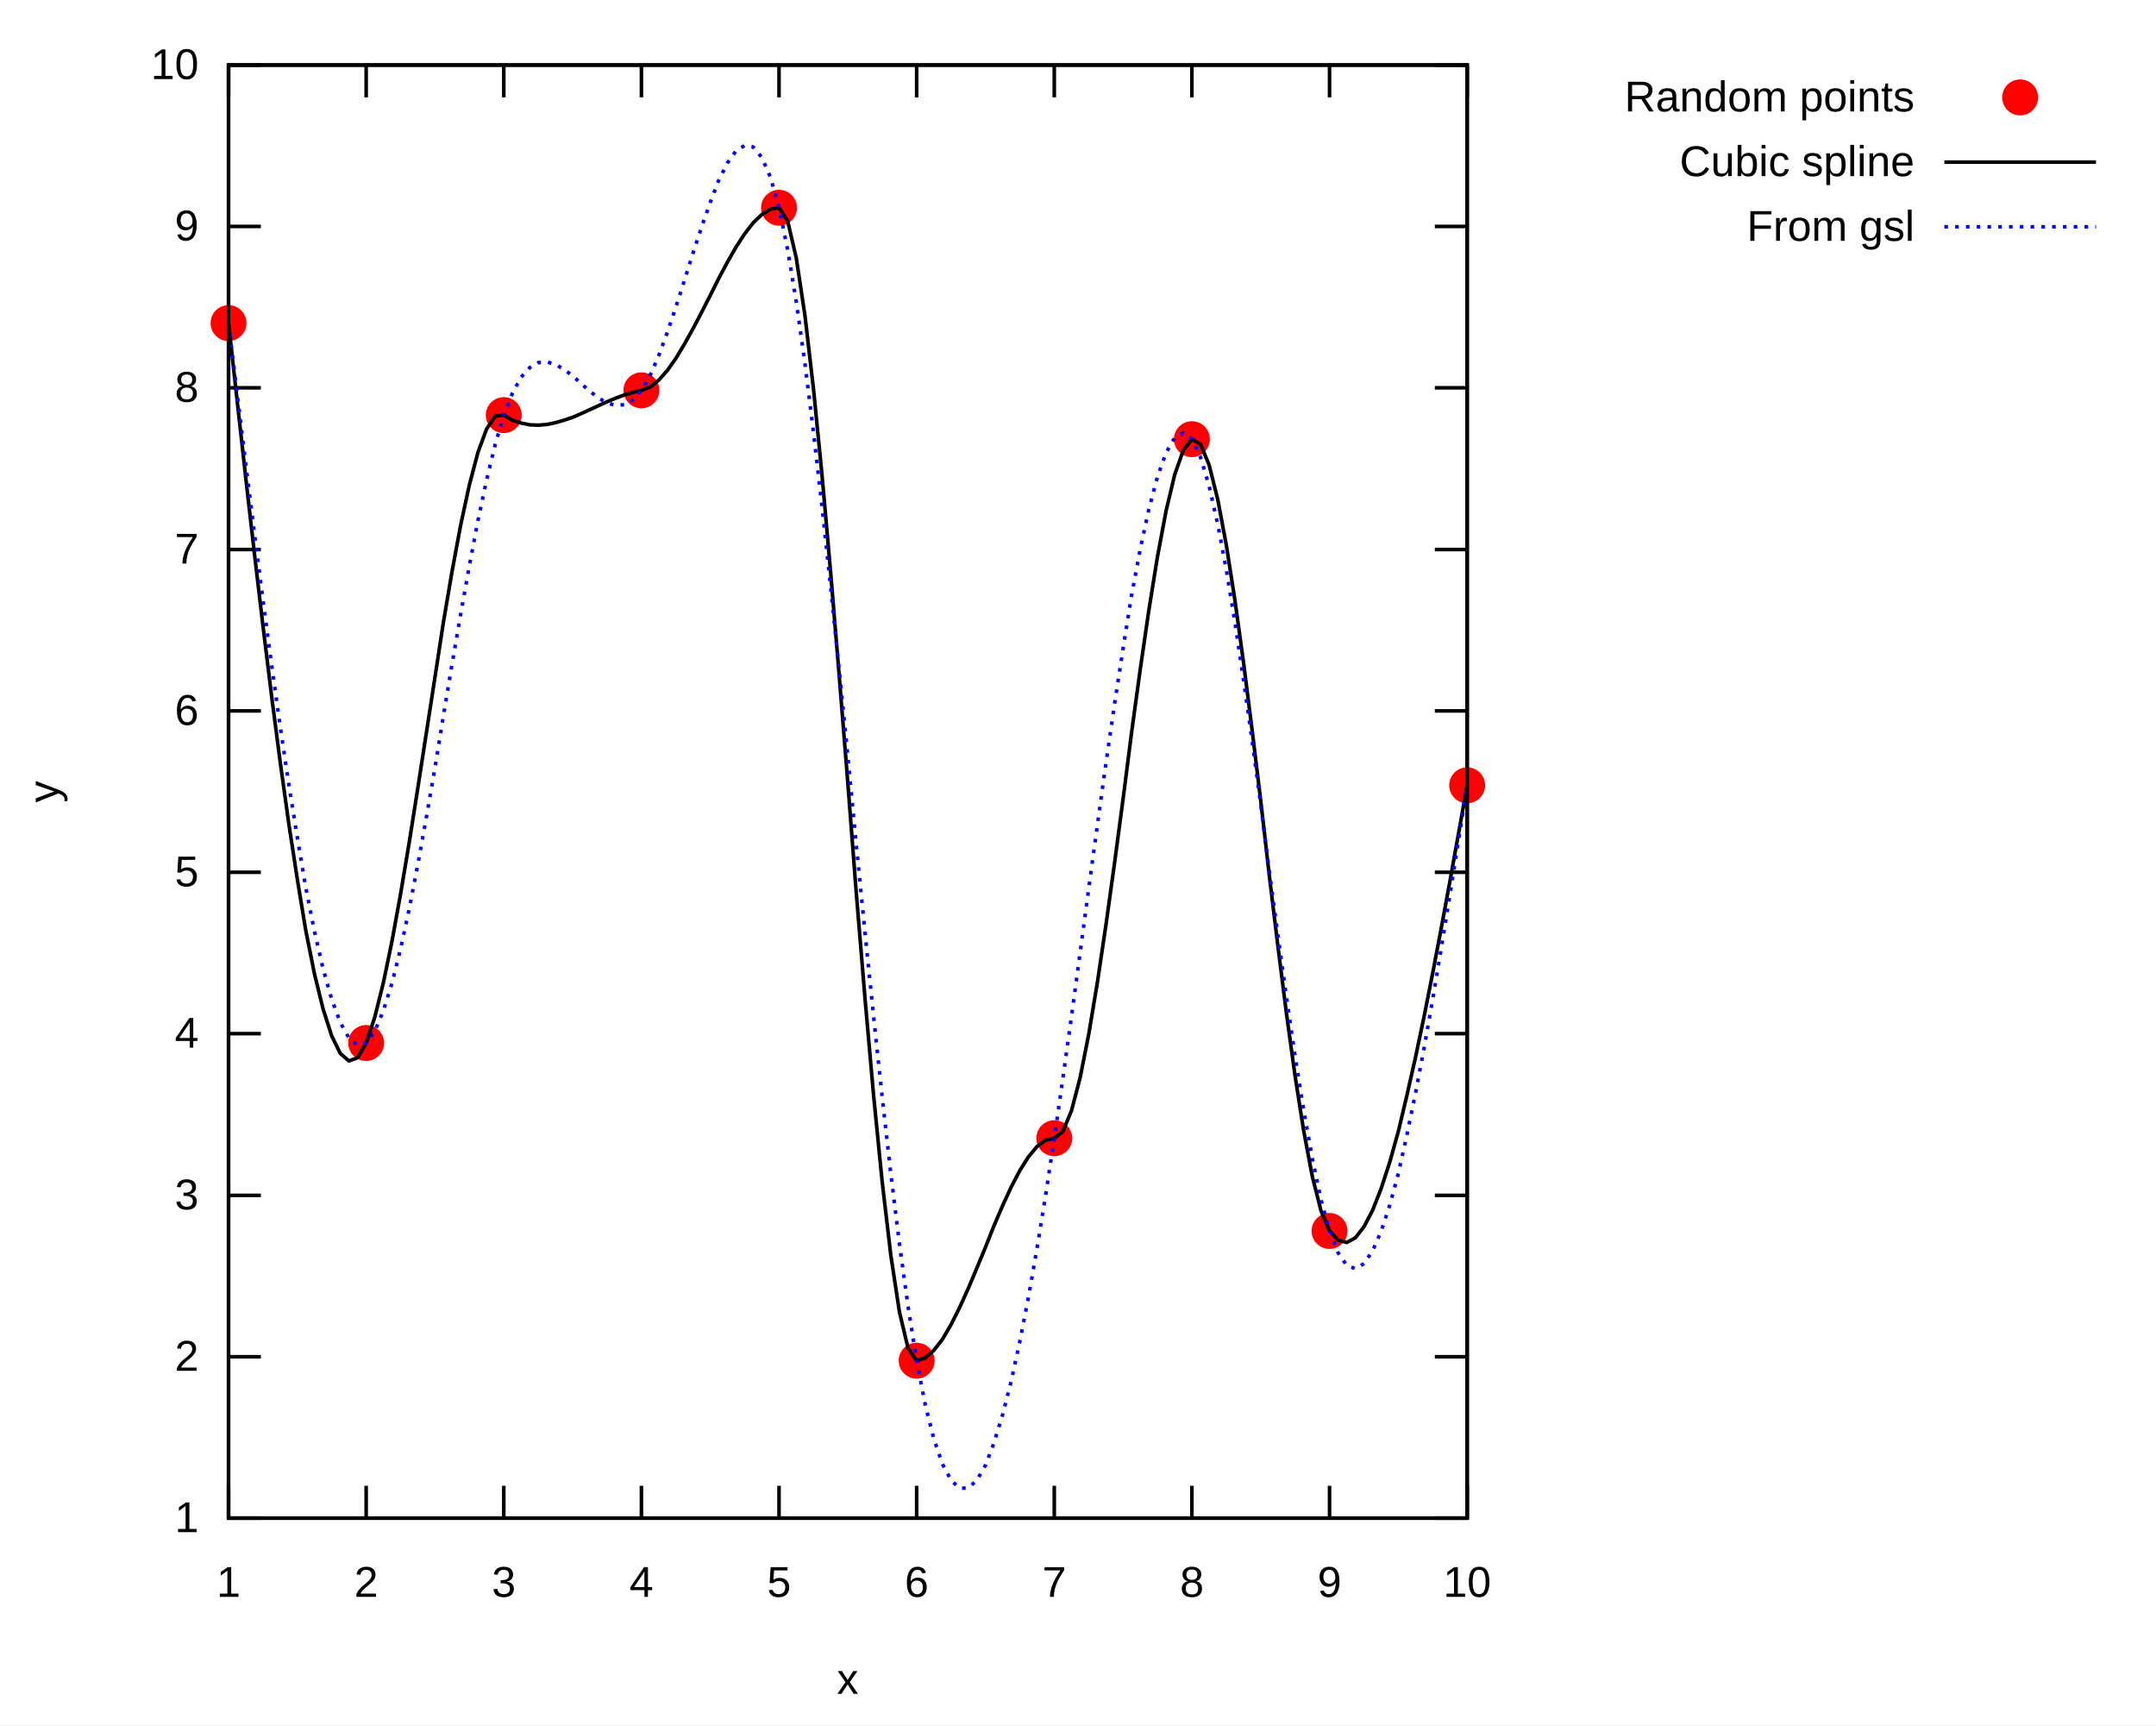
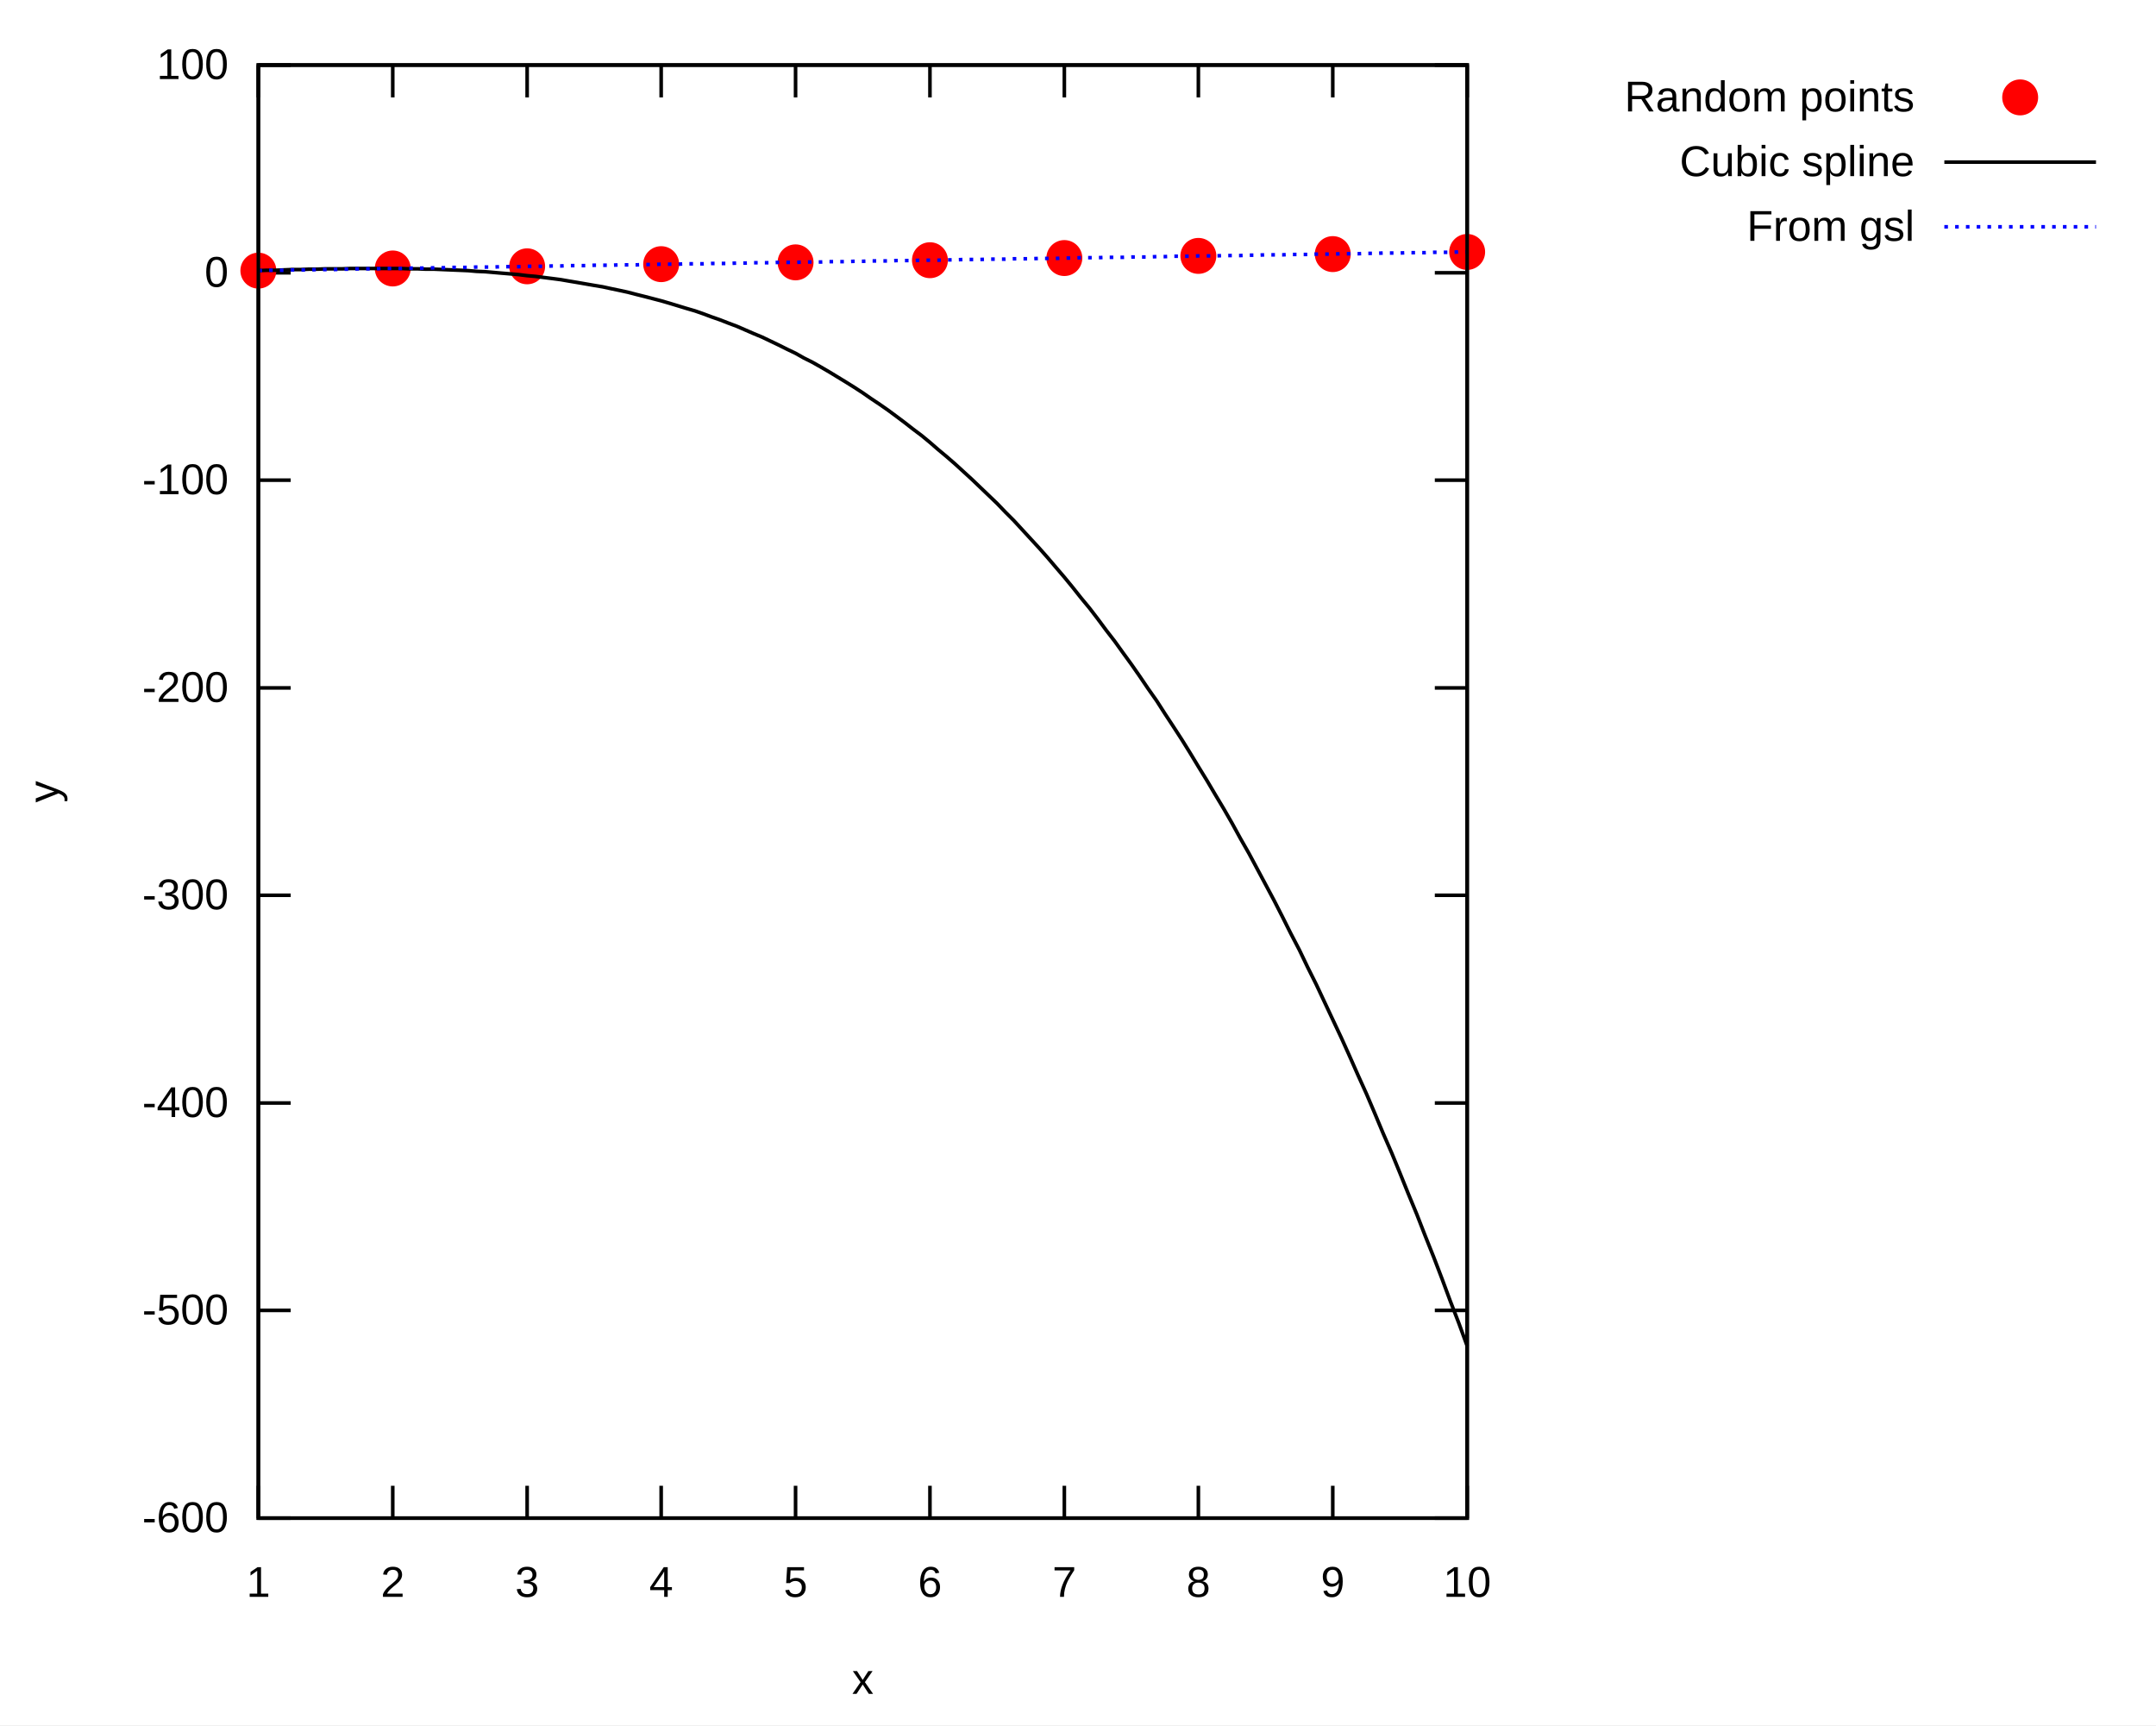
<svg xmlns="http://www.w3.org/2000/svg" xmlns:xlink="http://www.w3.org/1999/xlink" width="600" height="480" viewBox="0 0 600 480">
  <g id="gnuplot_canvas">
    <rect x="0" y="0" width="600" height="480" fill="#ffffff" />
    <defs>
      <circle id="gpDot" r="0.5" stroke-width="0.5" />
      <path id="gpPt0" stroke-width="0.222" stroke="currentColor" d="M-1,0 h2 M0,-1 v2" />
      <path id="gpPt1" stroke-width="0.222" stroke="currentColor" d="M-1,-1 L1,1 M1,-1 L-1,1" />
      <path id="gpPt2" stroke-width="0.222" stroke="currentColor" d="M-1,0 L1,0 M0,-1 L0,1 M-1,-1 L1,1 M-1,1 L1,-1" />
      <rect id="gpPt3" stroke-width="0.222" stroke="currentColor" x="-1" y="-1" width="2" height="2" />
      <rect id="gpPt4" stroke-width="0.222" stroke="currentColor" fill="currentColor" x="-1" y="-1" width="2" height="2" />
      <circle id="gpPt5" stroke-width="0.222" stroke="currentColor" cx="0" cy="0" r="1" />
      <use xlink:href="#gpPt5" id="gpPt6" fill="currentColor" stroke="none" />
      <path id="gpPt7" stroke-width="0.222" stroke="currentColor" d="M0,-1.33 L-1.33,0.67 L1.33,0.67 z" />
      <use xlink:href="#gpPt7" id="gpPt8" fill="currentColor" stroke="none" />
      <use xlink:href="#gpPt7" id="gpPt9" stroke="currentColor" transform="rotate(180)" />
      <use xlink:href="#gpPt9" id="gpPt10" fill="currentColor" stroke="none" />
      <use xlink:href="#gpPt3" id="gpPt11" stroke="currentColor" transform="rotate(45)" />
      <use xlink:href="#gpPt11" id="gpPt12" fill="currentColor" stroke="none" />
      <path id="gpPt13" stroke-width="0.222" stroke="currentColor" d="M0,1.330 L1.265,0.411 L0.782,-1.067 L-0.782,-1.076 L-1.265,0.411 z" />
      <use xlink:href="#gpPt13" id="gpPt14" fill="currentColor" stroke="none" />
      <filter id="textbox" filterUnits="objectBoundingBox" x="0" y="0" height="1" width="1">
        <feFlood flood-color="#FFFFFF" flood-opacity="1" result="bgnd" />
        <feComposite in="SourceGraphic" in2="bgnd" operator="atop" />
      </filter>
      <filter id="greybox" filterUnits="objectBoundingBox" x="0" y="0" height="1" width="1">
        <feFlood flood-color="lightgrey" flood-opacity="1" result="grey" />
        <feComposite in="SourceGraphic" in2="grey" operator="atop" />
      </filter>
    </defs>
    <g fill="none" color="#FFFFFF" stroke="currentColor" stroke-width="1.00" stroke-linecap="butt" stroke-linejoin="miter">
</g>
    <g fill="none" color="black" stroke="currentColor" stroke-width="1.00" stroke-linecap="butt" stroke-linejoin="miter">
-       <path stroke="black" d="M63.6,422.4 L72.6,422.4 M408.3,422.4 L399.3,422.4  " />
-       <g transform="translate(55.3,426.3)" stroke="none" fill="black" font-family="Arial" font-size="12.00" text-anchor="end">
+       <path stroke="black" d="M71.9,422.4 L80.9,422.4 M408.3,422.4 L399.3,422.4  " />
+       <g transform="translate(63.6,426.3)" stroke="none" fill="black" font-family="Arial" font-size="12.00" text-anchor="end">
+         <text>
+           <tspan font-family="Arial">-600</tspan>
+         </text>
+       </g>
+     </g>
+     <g fill="none" color="black" stroke="currentColor" stroke-width="1.00" stroke-linecap="butt" stroke-linejoin="miter">
+       <path stroke="black" d="M71.9,364.6 L80.9,364.6 M408.3,364.6 L399.3,364.6  " />
+       <g transform="translate(63.6,368.5)" stroke="none" fill="black" font-family="Arial" font-size="12.00" text-anchor="end">
+         <text>
+           <tspan font-family="Arial">-500</tspan>
+         </text>
+       </g>
+     </g>
+     <g fill="none" color="black" stroke="currentColor" stroke-width="1.00" stroke-linecap="butt" stroke-linejoin="miter">
+       <path stroke="black" d="M71.9,306.9 L80.9,306.9 M408.3,306.9 L399.3,306.9  " />
+       <g transform="translate(63.6,310.8)" stroke="none" fill="black" font-family="Arial" font-size="12.00" text-anchor="end">
+         <text>
+           <tspan font-family="Arial">-400</tspan>
+         </text>
+       </g>
+     </g>
+     <g fill="none" color="black" stroke="currentColor" stroke-width="1.00" stroke-linecap="butt" stroke-linejoin="miter">
+       <path stroke="black" d="M71.9,249.1 L80.9,249.1 M408.3,249.1 L399.3,249.1  " />
+       <g transform="translate(63.6,253.0)" stroke="none" fill="black" font-family="Arial" font-size="12.00" text-anchor="end">
+         <text>
+           <tspan font-family="Arial">-300</tspan>
+         </text>
+       </g>
+     </g>
+     <g fill="none" color="black" stroke="currentColor" stroke-width="1.00" stroke-linecap="butt" stroke-linejoin="miter">
+       <path stroke="black" d="M71.9,191.4 L80.9,191.4 M408.3,191.4 L399.3,191.4  " />
+       <g transform="translate(63.6,195.3)" stroke="none" fill="black" font-family="Arial" font-size="12.00" text-anchor="end">
+         <text>
+           <tspan font-family="Arial">-200</tspan>
+         </text>
+       </g>
+     </g>
+     <g fill="none" color="black" stroke="currentColor" stroke-width="1.00" stroke-linecap="butt" stroke-linejoin="miter">
+       <path stroke="black" d="M71.9,133.6 L80.9,133.6 M408.3,133.6 L399.3,133.6  " />
+       <g transform="translate(63.6,137.5)" stroke="none" fill="black" font-family="Arial" font-size="12.00" text-anchor="end">
+         <text>
+           <tspan font-family="Arial">-100</tspan>
+         </text>
+       </g>
+     </g>
+     <g fill="none" color="black" stroke="currentColor" stroke-width="1.00" stroke-linecap="butt" stroke-linejoin="miter">
+       <path stroke="black" d="M71.9,75.9 L80.9,75.9 M408.3,75.9 L399.3,75.9  " />
+       <g transform="translate(63.6,79.8)" stroke="none" fill="black" font-family="Arial" font-size="12.00" text-anchor="end">
+         <text>
+           <tspan font-family="Arial"> 0</tspan>
+         </text>
+       </g>
+     </g>
+     <g fill="none" color="black" stroke="currentColor" stroke-width="1.00" stroke-linecap="butt" stroke-linejoin="miter">
+       <path stroke="black" d="M71.9,18.1 L80.9,18.1 M408.3,18.1 L399.3,18.1  " />
+       <g transform="translate(63.6,22.0)" stroke="none" fill="black" font-family="Arial" font-size="12.00" text-anchor="end">
+         <text>
+           <tspan font-family="Arial"> 100</tspan>
+         </text>
+       </g>
+     </g>
+     <g fill="none" color="black" stroke="currentColor" stroke-width="1.00" stroke-linecap="butt" stroke-linejoin="miter">
+       <path stroke="black" d="M71.9,422.4 L71.9,413.4 M71.9,18.1 L71.9,27.1  " />
+       <g transform="translate(71.9,444.3)" stroke="none" fill="black" font-family="Arial" font-size="12.00" text-anchor="middle">
        <text>
          <tspan font-family="Arial"> 1</tspan>
        </text>
      </g>
    </g>
    <g fill="none" color="black" stroke="currentColor" stroke-width="1.00" stroke-linecap="butt" stroke-linejoin="miter">
-       <path stroke="black" d="M63.6,377.5 L72.6,377.5 M408.3,377.5 L399.3,377.5  " />
-       <g transform="translate(55.3,381.4)" stroke="none" fill="black" font-family="Arial" font-size="12.00" text-anchor="end">
+       <path stroke="black" d="M109.3,422.4 L109.3,413.4 M109.3,18.1 L109.3,27.1  " />
+       <g transform="translate(109.3,444.3)" stroke="none" fill="black" font-family="Arial" font-size="12.00" text-anchor="middle">
        <text>
          <tspan font-family="Arial"> 2</tspan>
        </text>
      </g>
    </g>
    <g fill="none" color="black" stroke="currentColor" stroke-width="1.00" stroke-linecap="butt" stroke-linejoin="miter">
-       <path stroke="black" d="M63.6,332.6 L72.6,332.6 M408.3,332.6 L399.3,332.6  " />
-       <g transform="translate(55.3,336.5)" stroke="none" fill="black" font-family="Arial" font-size="12.00" text-anchor="end">
+       <path stroke="black" d="M146.7,422.4 L146.7,413.4 M146.7,18.1 L146.7,27.1  " />
+       <g transform="translate(146.7,444.3)" stroke="none" fill="black" font-family="Arial" font-size="12.00" text-anchor="middle">
        <text>
          <tspan font-family="Arial"> 3</tspan>
        </text>
      </g>
    </g>
    <g fill="none" color="black" stroke="currentColor" stroke-width="1.00" stroke-linecap="butt" stroke-linejoin="miter">
-       <path stroke="black" d="M63.6,287.6 L72.6,287.6 M408.3,287.6 L399.3,287.6  " />
-       <g transform="translate(55.3,291.5)" stroke="none" fill="black" font-family="Arial" font-size="12.00" text-anchor="end">
+       <path stroke="black" d="M184.0,422.4 L184.0,413.4 M184.0,18.1 L184.0,27.1  " />
+       <g transform="translate(184.0,444.3)" stroke="none" fill="black" font-family="Arial" font-size="12.00" text-anchor="middle">
        <text>
          <tspan font-family="Arial"> 4</tspan>
        </text>
      </g>
    </g>
    <g fill="none" color="black" stroke="currentColor" stroke-width="1.00" stroke-linecap="butt" stroke-linejoin="miter">
-       <path stroke="black" d="M63.6,242.7 L72.6,242.7 M408.3,242.7 L399.3,242.7  " />
-       <g transform="translate(55.3,246.6)" stroke="none" fill="black" font-family="Arial" font-size="12.00" text-anchor="end">
+       <path stroke="black" d="M221.4,422.4 L221.4,413.4 M221.4,18.1 L221.4,27.1  " />
+       <g transform="translate(221.4,444.3)" stroke="none" fill="black" font-family="Arial" font-size="12.00" text-anchor="middle">
        <text>
          <tspan font-family="Arial"> 5</tspan>
        </text>
      </g>
    </g>
    <g fill="none" color="black" stroke="currentColor" stroke-width="1.00" stroke-linecap="butt" stroke-linejoin="miter">
-       <path stroke="black" d="M63.6,197.8 L72.6,197.8 M408.3,197.8 L399.3,197.8  " />
-       <g transform="translate(55.3,201.7)" stroke="none" fill="black" font-family="Arial" font-size="12.00" text-anchor="end">
+       <path stroke="black" d="M258.8,422.4 L258.8,413.4 M258.8,18.1 L258.8,27.1  " />
+       <g transform="translate(258.8,444.3)" stroke="none" fill="black" font-family="Arial" font-size="12.00" text-anchor="middle">
        <text>
          <tspan font-family="Arial"> 6</tspan>
        </text>
      </g>
    </g>
    <g fill="none" color="black" stroke="currentColor" stroke-width="1.00" stroke-linecap="butt" stroke-linejoin="miter">
-       <path stroke="black" d="M63.6,152.9 L72.6,152.9 M408.3,152.9 L399.3,152.9  " />
-       <g transform="translate(55.3,156.8)" stroke="none" fill="black" font-family="Arial" font-size="12.00" text-anchor="end">
+       <path stroke="black" d="M296.2,422.4 L296.2,413.4 M296.2,18.1 L296.2,27.1  " />
+       <g transform="translate(296.2,444.3)" stroke="none" fill="black" font-family="Arial" font-size="12.00" text-anchor="middle">
        <text>
          <tspan font-family="Arial"> 7</tspan>
        </text>
      </g>
    </g>
    <g fill="none" color="black" stroke="currentColor" stroke-width="1.00" stroke-linecap="butt" stroke-linejoin="miter">
-       <path stroke="black" d="M63.6,107.9 L72.6,107.9 M408.3,107.9 L399.3,107.9  " />
-       <g transform="translate(55.3,111.8)" stroke="none" fill="black" font-family="Arial" font-size="12.00" text-anchor="end">
+       <path stroke="black" d="M333.5,422.4 L333.5,413.4 M333.5,18.1 L333.5,27.1  " />
+       <g transform="translate(333.5,444.3)" stroke="none" fill="black" font-family="Arial" font-size="12.00" text-anchor="middle">
        <text>
          <tspan font-family="Arial"> 8</tspan>
        </text>
      </g>
    </g>
    <g fill="none" color="black" stroke="currentColor" stroke-width="1.00" stroke-linecap="butt" stroke-linejoin="miter">
-       <path stroke="black" d="M63.6,63.0 L72.6,63.0 M408.3,63.0 L399.3,63.0  " />
-       <g transform="translate(55.3,66.9)" stroke="none" fill="black" font-family="Arial" font-size="12.00" text-anchor="end">
-         <text>
-           <tspan font-family="Arial"> 9</tspan>
-         </text>
-       </g>
-     </g>
-     <g fill="none" color="black" stroke="currentColor" stroke-width="1.00" stroke-linecap="butt" stroke-linejoin="miter">
-       <path stroke="black" d="M63.6,18.1 L72.6,18.1 M408.3,18.1 L399.3,18.1  " />
-       <g transform="translate(55.3,22.0)" stroke="none" fill="black" font-family="Arial" font-size="12.00" text-anchor="end">
-         <text>
-           <tspan font-family="Arial"> 10</tspan>
-         </text>
-       </g>
-     </g>
-     <g fill="none" color="black" stroke="currentColor" stroke-width="1.00" stroke-linecap="butt" stroke-linejoin="miter">
-       <path stroke="black" d="M63.6,422.4 L63.6,413.4 M63.6,18.1 L63.6,27.1  " />
-       <g transform="translate(63.6,444.3)" stroke="none" fill="black" font-family="Arial" font-size="12.00" text-anchor="middle">
-         <text>
-           <tspan font-family="Arial"> 1</tspan>
-         </text>
-       </g>
-     </g>
-     <g fill="none" color="black" stroke="currentColor" stroke-width="1.00" stroke-linecap="butt" stroke-linejoin="miter">
-       <path stroke="black" d="M101.9,422.4 L101.9,413.4 M101.9,18.1 L101.9,27.1  " />
-       <g transform="translate(101.9,444.3)" stroke="none" fill="black" font-family="Arial" font-size="12.00" text-anchor="middle">
-         <text>
-           <tspan font-family="Arial"> 2</tspan>
-         </text>
-       </g>
-     </g>
-     <g fill="none" color="black" stroke="currentColor" stroke-width="1.00" stroke-linecap="butt" stroke-linejoin="miter">
-       <path stroke="black" d="M140.2,422.4 L140.2,413.4 M140.2,18.1 L140.2,27.1  " />
-       <g transform="translate(140.2,444.3)" stroke="none" fill="black" font-family="Arial" font-size="12.00" text-anchor="middle">
-         <text>
-           <tspan font-family="Arial"> 3</tspan>
-         </text>
-       </g>
-     </g>
-     <g fill="none" color="black" stroke="currentColor" stroke-width="1.00" stroke-linecap="butt" stroke-linejoin="miter">
-       <path stroke="black" d="M178.5,422.4 L178.5,413.4 M178.5,18.1 L178.5,27.1  " />
-       <g transform="translate(178.5,444.3)" stroke="none" fill="black" font-family="Arial" font-size="12.00" text-anchor="middle">
-         <text>
-           <tspan font-family="Arial"> 4</tspan>
-         </text>
-       </g>
-     </g>
-     <g fill="none" color="black" stroke="currentColor" stroke-width="1.00" stroke-linecap="butt" stroke-linejoin="miter">
-       <path stroke="black" d="M216.8,422.4 L216.8,413.4 M216.8,18.1 L216.8,27.1  " />
-       <g transform="translate(216.8,444.3)" stroke="none" fill="black" font-family="Arial" font-size="12.00" text-anchor="middle">
-         <text>
-           <tspan font-family="Arial"> 5</tspan>
-         </text>
-       </g>
-     </g>
-     <g fill="none" color="black" stroke="currentColor" stroke-width="1.00" stroke-linecap="butt" stroke-linejoin="miter">
-       <path stroke="black" d="M255.1,422.4 L255.1,413.4 M255.1,18.1 L255.1,27.1  " />
-       <g transform="translate(255.1,444.3)" stroke="none" fill="black" font-family="Arial" font-size="12.00" text-anchor="middle">
-         <text>
-           <tspan font-family="Arial"> 6</tspan>
-         </text>
-       </g>
-     </g>
-     <g fill="none" color="black" stroke="currentColor" stroke-width="1.00" stroke-linecap="butt" stroke-linejoin="miter">
-       <path stroke="black" d="M293.4,422.4 L293.4,413.4 M293.4,18.1 L293.4,27.1  " />
-       <g transform="translate(293.4,444.3)" stroke="none" fill="black" font-family="Arial" font-size="12.00" text-anchor="middle">
-         <text>
-           <tspan font-family="Arial"> 7</tspan>
-         </text>
-       </g>
-     </g>
-     <g fill="none" color="black" stroke="currentColor" stroke-width="1.00" stroke-linecap="butt" stroke-linejoin="miter">
-       <path stroke="black" d="M331.7,422.4 L331.7,413.4 M331.7,18.1 L331.7,27.1  " />
-       <g transform="translate(331.7,444.3)" stroke="none" fill="black" font-family="Arial" font-size="12.00" text-anchor="middle">
-         <text>
-           <tspan font-family="Arial"> 8</tspan>
-         </text>
-       </g>
-     </g>
-     <g fill="none" color="black" stroke="currentColor" stroke-width="1.00" stroke-linecap="butt" stroke-linejoin="miter">
-       <path stroke="black" d="M370.0,422.4 L370.0,413.4 M370.0,18.1 L370.0,27.1  " />
-       <g transform="translate(370.0,444.3)" stroke="none" fill="black" font-family="Arial" font-size="12.00" text-anchor="middle">
+       <path stroke="black" d="M370.9,422.4 L370.9,413.4 M370.9,18.1 L370.9,27.1  " />
+       <g transform="translate(370.9,444.3)" stroke="none" fill="black" font-family="Arial" font-size="12.00" text-anchor="middle">
        <text>
          <tspan font-family="Arial"> 9</tspan>
        </text>
      </g>
    </g>
    <g fill="none" color="black" stroke="currentColor" stroke-width="1.00" stroke-linecap="butt" stroke-linejoin="miter">
      <path stroke="black" d="M408.3,422.4 L408.3,413.4 M408.3,18.1 L408.3,27.1  " />
      <g transform="translate(408.3,444.3)" stroke="none" fill="black" font-family="Arial" font-size="12.00" text-anchor="middle">
        <text>
          <tspan font-family="Arial"> 10</tspan>
        </text>
      </g>
    </g>
    <g fill="none" color="black" stroke="currentColor" stroke-width="1.00" stroke-linecap="butt" stroke-linejoin="miter">
</g>
    <g fill="none" color="black" stroke="currentColor" stroke-width="1.00" stroke-linecap="butt" stroke-linejoin="miter">
-       <path stroke="black" d="M63.6,18.1 L63.6,422.4 L408.3,422.4 L408.3,18.1 L63.6,18.1 Z  " />
+       <path stroke="black" d="M71.9,18.1 L71.9,422.4 L408.3,422.4 L408.3,18.1 L71.9,18.1 Z  " />
    </g>
    <g fill="none" color="black" stroke="currentColor" stroke-width="1.00" stroke-linecap="butt" stroke-linejoin="miter">
      <g transform="translate(16.3,220.3) rotate(270)" stroke="none" fill="black" font-family="Arial" font-size="12.00" text-anchor="middle">
        <text>
          <tspan font-family="Arial">y</tspan>
        </text>
      </g>
    </g>
    <g fill="none" color="black" stroke="currentColor" stroke-width="1.00" stroke-linecap="butt" stroke-linejoin="miter">
-       <g transform="translate(235.9,471.3)" stroke="none" fill="black" font-family="Arial" font-size="12.00" text-anchor="middle">
+       <g transform="translate(240.1,471.3)" stroke="none" fill="black" font-family="Arial" font-size="12.00" text-anchor="middle">
        <text>
          <tspan font-family="Arial">x</tspan>
        </text>
      </g>
    </g>
    <g fill="none" color="black" stroke="currentColor" stroke-width="1.00" stroke-linecap="butt" stroke-linejoin="miter">
</g>
    <g id="gnuplot_plot_1">
      <g fill="none" color="black" stroke="currentColor" stroke-width="1.00" stroke-linecap="butt" stroke-linejoin="miter">
        <g transform="translate(532.8,31.0)" stroke="none" fill="black" font-family="Arial" font-size="12.00" text-anchor="end">
          <text>
            <tspan font-family="Arial">Random points</tspan>
          </text>
        </g>
      </g>
      <g fill="none" color="black" stroke="currentColor" stroke-width="1.00" stroke-linecap="butt" stroke-linejoin="miter">
-         <use xlink:href="#gpPt6" transform="translate(63.6,89.9) scale(4.50)" color="rgb(255,   0,   0)" />
-         <use xlink:href="#gpPt6" transform="translate(101.9,290.2) scale(4.50)" color="rgb(255,   0,   0)" />
-         <use xlink:href="#gpPt6" transform="translate(140.2,115.5) scale(4.50)" color="rgb(255,   0,   0)" />
-         <use xlink:href="#gpPt6" transform="translate(178.5,108.6) scale(4.50)" color="rgb(255,   0,   0)" />
-         <use xlink:href="#gpPt6" transform="translate(216.8,57.8) scale(4.50)" color="rgb(255,   0,   0)" />
-         <use xlink:href="#gpPt6" transform="translate(255.1,378.6) scale(4.50)" color="rgb(255,   0,   0)" />
-         <use xlink:href="#gpPt6" transform="translate(293.4,316.7) scale(4.50)" color="rgb(255,   0,   0)" />
-         <use xlink:href="#gpPt6" transform="translate(331.7,122.2) scale(4.50)" color="rgb(255,   0,   0)" />
-         <use xlink:href="#gpPt6" transform="translate(370.0,342.5) scale(4.50)" color="rgb(255,   0,   0)" />
-         <use xlink:href="#gpPt6" transform="translate(408.3,218.5) scale(4.50)" color="rgb(255,   0,   0)" />
+         <use xlink:href="#gpPt6" transform="translate(71.9,75.3) scale(4.50)" color="rgb(255,   0,   0)" />
+         <use xlink:href="#gpPt6" transform="translate(109.3,74.7) scale(4.50)" color="rgb(255,   0,   0)" />
+         <use xlink:href="#gpPt6" transform="translate(146.7,74.1) scale(4.50)" color="rgb(255,   0,   0)" />
+         <use xlink:href="#gpPt6" transform="translate(184.0,73.5) scale(4.50)" color="rgb(255,   0,   0)" />
+         <use xlink:href="#gpPt6" transform="translate(221.4,73.0) scale(4.50)" color="rgb(255,   0,   0)" />
+         <use xlink:href="#gpPt6" transform="translate(258.8,72.4) scale(4.50)" color="rgb(255,   0,   0)" />
+         <use xlink:href="#gpPt6" transform="translate(296.2,71.8) scale(4.50)" color="rgb(255,   0,   0)" />
+         <use xlink:href="#gpPt6" transform="translate(333.5,71.2) scale(4.50)" color="rgb(255,   0,   0)" />
+         <use xlink:href="#gpPt6" transform="translate(370.9,70.7) scale(4.50)" color="rgb(255,   0,   0)" />
+         <use xlink:href="#gpPt6" transform="translate(408.3,70.1) scale(4.50)" color="rgb(255,   0,   0)" />
        <use xlink:href="#gpPt6" transform="translate(562.2,27.1) scale(4.50)" color="rgb(255,   0,   0)" />
      </g>
    </g>
    <g id="gnuplot_plot_2">
      <g fill="none" color="black" stroke="currentColor" stroke-width="1.00" stroke-linecap="butt" stroke-linejoin="miter">
        <g transform="translate(532.8,49.0)" stroke="none" fill="black" font-family="Arial" font-size="12.00" text-anchor="end">
          <text>
            <tspan font-family="Arial">Cubic spline</tspan>
          </text>
        </g>
      </g>
      <g fill="none" color="black" stroke="currentColor" stroke-width="1.00" stroke-linecap="butt" stroke-linejoin="miter">
-         <path stroke="rgb(  0,   0,   0)" d="M541.1,45.1 L583.3,45.1 M63.6,89.9 L66.0,111.5 L68.4,133.0 L70.8,154.0 L73.2,174.3 L75.6,193.8   L78.0,212.2 L80.4,229.4 L82.8,245.0 L85.1,258.9 L87.5,270.9 L89.9,280.7 L92.3,288.2 L94.7,293.1   L97.1,295.2 L99.5,294.3 L101.9,290.2 L104.3,283.0 L106.7,273.4 L109.1,261.8 L111.5,248.6 L113.9,234.3   L116.3,219.1 L118.7,203.6 L121.1,188.1 L123.4,173.1 L125.8,159.0 L128.2,146.1 L130.6,135.0 L133.0,125.9   L135.4,119.4 L137.8,115.8 L140.2,115.5 L142.6,116.9 L145.0,117.7 L147.4,118.2 L149.8,118.3 L152.2,118.1   L154.6,117.6 L157.0,116.9 L159.4,116.1 L161.7,115.1 L164.1,114.0 L166.5,112.9 L168.9,111.8 L171.3,110.8   L173.7,109.9 L176.1,109.2 L178.5,108.6 L180.9,107.7 L183.3,105.8 L185.7,103.1 L188.1,99.7 L190.5,95.7   L192.9,91.4 L195.3,86.8 L197.7,82.1 L200.0,77.5 L202.4,73.0 L204.8,68.8 L207.2,65.1 L209.6,62.0   L212.0,59.7 L214.4,58.2 L216.8,57.8 L219.2,61.5 L221.6,71.8 L224.0,87.7 L226.4,108.3 L228.8,132.6   L231.2,159.7 L233.6,188.7 L236.0,218.6 L238.3,248.5 L240.7,277.5 L243.1,304.6 L245.5,328.8 L247.9,349.2   L250.3,365.0 L252.7,375.1 L255.1,378.6 L257.5,377.8 L259.9,375.7 L262.3,372.6 L264.7,368.5 L267.1,363.7   L269.5,358.4 L271.9,352.7 L274.3,346.9 L276.6,341.1 L279.0,335.5 L281.4,330.3 L283.8,325.7 L286.2,321.9   L288.6,319.0 L291.0,317.2 L293.4,316.7 L295.8,314.8 L298.2,309.0 L300.6,299.8 L303.0,287.7 L305.4,273.3   L307.8,257.2 L310.2,239.9 L312.6,221.9 L314.9,203.9 L317.3,186.4 L319.7,169.9 L322.1,155.0 L324.5,142.2   L326.9,132.1 L329.3,125.3 L331.7,122.2 L334.1,123.6 L336.5,129.4 L338.9,139.0 L341.3,151.8 L343.7,167.2   L346.1,184.6 L348.5,203.5 L350.9,223.2 L353.2,243.3 L355.6,263.0 L358.0,281.9 L360.4,299.3 L362.8,314.6   L365.2,327.3 L367.6,336.8 L370.0,342.5 L372.4,345.1 L374.8,345.7 L377.2,344.4 L379.6,341.3 L382.0,336.7   L384.4,330.6 L386.8,323.2 L389.2,314.6 L391.5,304.9 L393.9,294.3 L396.3,282.9 L398.7,270.8 L401.1,258.2   L403.5,245.2 L405.9,231.9 L408.3,218.5  " />
+         <path stroke="rgb(  0,   0,   0)" d="M541.1,45.1 L583.3,45.1 M71.9,75.3 L74.2,75.2 L76.6,75.2 L78.9,75.1 L81.2,75.0 L83.6,75.0   L85.9,74.9 L88.3,74.9 L90.6,74.8 L92.9,74.8 L95.3,74.8 L97.6,74.7 L99.9,74.7 L102.3,74.7   L104.6,74.7 L106.9,74.7 L109.3,74.7 L111.6,74.7 L114.0,74.8 L116.3,74.8 L118.6,74.9 L121.0,74.9   L123.3,75.0 L125.6,75.1 L128.0,75.2 L130.3,75.3 L132.6,75.5 L135.0,75.6 L137.3,75.8 L139.6,76.0   L142.0,76.2 L144.3,76.4 L146.7,76.7 L149.0,76.9 L151.3,77.2 L153.7,77.5 L156.0,77.8 L158.3,78.2   L160.7,78.6 L163.0,79.0 L165.3,79.4 L167.7,79.8 L170.0,80.3 L172.4,80.8 L174.7,81.3 L177.0,81.9   L179.4,82.5 L181.7,83.1 L184.0,83.7 L186.4,84.4 L188.7,85.1 L191.0,85.8 L193.4,86.5 L195.7,87.3   L198.1,88.2 L200.4,89.0 L202.7,89.9 L205.1,90.8 L207.4,91.8 L209.7,92.8 L212.1,93.8 L214.4,94.9   L216.7,96.0 L219.1,97.2 L221.4,98.3 L223.7,99.6 L226.1,100.8 L228.4,102.1 L230.8,103.5 L233.1,104.9   L235.4,106.3 L237.8,107.8 L240.1,109.3 L242.4,110.9 L244.8,112.5 L247.1,114.1 L249.4,115.8 L251.8,117.6   L254.1,119.4 L256.5,121.2 L258.8,123.1 L261.1,125.1 L263.5,127.1 L265.8,129.1 L268.1,131.2 L270.5,133.4   L272.8,135.6 L275.1,137.8 L277.5,140.1 L279.8,142.5 L282.2,144.9 L284.5,147.4 L286.8,149.9 L289.2,152.5   L291.5,155.1 L293.8,157.8 L296.2,160.6 L298.5,163.4 L300.8,166.3 L303.2,169.2 L305.5,172.2 L307.8,175.3   L310.2,178.4 L312.5,181.6 L314.9,184.9 L317.2,188.2 L319.5,191.6 L321.9,195.0 L324.2,198.6 L326.5,202.1   L328.9,205.8 L331.2,209.5 L333.5,213.3 L335.9,217.2 L338.2,221.1 L340.6,225.1 L342.9,229.1 L345.2,233.3   L347.6,237.5 L349.9,241.8 L352.2,246.1 L354.6,250.6 L356.9,255.1 L359.2,259.7 L361.6,264.3 L363.9,269.1   L366.3,273.9 L368.6,278.8 L370.9,283.7 L373.3,288.8 L375.6,293.9 L377.9,299.1 L380.3,304.4 L382.6,309.8   L384.9,315.3 L387.3,320.8 L389.6,326.4 L391.9,332.1 L394.3,337.9 L396.6,343.8 L399.0,349.8 L401.3,355.8   L403.6,362.0 L406.0,368.2 L408.3,374.5  " />
      </g>
    </g>
    <g id="gnuplot_plot_3">
      <g fill="none" color="black" stroke="currentColor" stroke-width="1.00" stroke-linecap="butt" stroke-linejoin="miter">
        <g transform="translate(532.8,67.0)" stroke="none" fill="black" font-family="Arial" font-size="12.00" text-anchor="end">
          <text>
            <tspan font-family="Arial">From gsl</tspan>
          </text>
        </g>
      </g>
      <g fill="none" color="black" stroke="currentColor" stroke-width="1.00" stroke-linecap="butt" stroke-linejoin="miter">
-         <path stroke="rgb(  0,   0, 255)" stroke-dasharray="1.0,2.0" d="M541.1,63.1 L583.3,63.1 M63.6,89.9 L66.0,109.6 L68.4,129.2 L70.8,148.4 L73.2,167.1 L75.6,185.1   L78.0,202.3 L80.4,218.4 L82.8,233.4 L85.1,247.0 L87.5,259.1 L89.9,269.5 L92.3,278.0 L94.7,284.5   L97.1,288.8 L99.5,290.8 L101.9,290.2 L104.3,286.9 L106.7,281.2 L109.1,273.5 L111.5,263.9 L113.9,252.8   L116.3,240.4 L118.7,227.2 L121.1,213.3 L123.4,199.1 L125.8,184.8 L128.2,170.9 L130.6,157.5 L133.0,144.9   L135.4,133.6 L137.8,123.7 L140.2,115.5 L142.6,109.4 L145.0,105.0 L147.4,102.3 L149.8,100.9 L152.2,100.7   L154.6,101.4 L157.0,102.8 L159.4,104.6 L161.7,106.7 L164.1,108.8 L166.5,110.7 L168.9,112.1 L171.3,112.8   L173.7,112.6 L176.1,111.3 L178.5,108.6 L180.9,104.5 L183.3,99.0 L185.7,92.5 L188.1,85.4 L190.5,77.9   L192.9,70.3 L195.3,63.0 L197.7,56.2 L200.0,50.2 L202.4,45.4 L204.8,42.0 L207.2,40.5 L209.6,40.9   L212.0,43.8 L214.4,49.3 L216.8,57.8 L219.2,69.5 L221.6,84.0 L224.0,101.1 L226.4,120.4 L228.8,141.3   L231.2,163.7 L233.6,187.0 L236.0,211.0 L238.3,235.2 L240.7,259.2 L243.1,282.7 L245.5,305.2 L247.9,326.5   L250.3,346.0 L252.7,363.5 L255.1,378.6 L257.5,390.9 L259.9,400.4 L262.3,407.4 L264.7,411.9 L267.1,414.1   L269.5,414.0 L271.9,411.8 L274.3,407.6 L276.6,401.5 L279.0,393.7 L281.4,384.3 L283.8,373.3 L286.2,361.0   L288.6,347.3 L291.0,332.5 L293.4,316.7 L295.8,300.0 L298.2,282.7 L300.6,265.0 L303.0,247.1 L305.4,229.5   L307.8,212.2 L310.2,195.7 L312.6,180.1 L314.9,165.7 L317.3,152.9 L319.7,141.8 L322.1,132.7 L324.5,126.0   L326.9,121.8 L329.3,120.5 L331.7,122.2 L334.1,127.2 L336.5,135.3 L338.9,145.9 L341.3,158.7 L343.7,173.3   L346.1,189.4 L348.5,206.4 L350.9,224.2 L353.2,242.2 L355.6,260.0 L358.0,277.4 L360.4,293.8 L362.8,308.9   L365.2,322.3 L367.6,333.7 L370.0,342.5 L372.4,348.6 L374.8,352.1 L377.2,353.0 L379.6,351.6 L382.0,348.0   L384.4,342.5 L386.8,335.2 L389.2,326.3 L391.5,315.9 L393.9,304.3 L396.3,291.7 L398.7,278.1 L401.1,263.8   L403.5,249.0 L405.9,233.8 L408.3,218.5  " />
+         <path stroke="rgb(  0,   0, 255)" stroke-dasharray="1.0,2.0" d="M541.1,63.1 L583.3,63.1 M71.9,75.3 L74.2,75.2 L76.6,75.2 L78.9,75.2 L81.2,75.1 L83.6,75.1   L85.9,75.1 L88.3,75.0 L90.6,75.0 L92.9,75.0 L95.3,74.9 L97.6,74.9 L99.9,74.8 L102.3,74.8   L104.6,74.8 L106.9,74.7 L109.3,74.7 L111.6,74.7 L114.0,74.6 L116.3,74.6 L118.6,74.6 L121.0,74.5   L123.3,74.5 L125.6,74.4 L128.0,74.4 L130.3,74.4 L132.6,74.3 L135.0,74.3 L137.3,74.3 L139.6,74.2   L142.0,74.2 L144.3,74.2 L146.7,74.1 L149.0,74.1 L151.3,74.1 L153.7,74.0 L156.0,74.0 L158.3,73.9   L160.7,73.9 L163.0,73.9 L165.3,73.8 L167.7,73.8 L170.0,73.8 L172.4,73.7 L174.7,73.7 L177.0,73.7   L179.4,73.6 L181.7,73.6 L184.0,73.5 L186.4,73.5 L188.7,73.5 L191.0,73.4 L193.4,73.4 L195.7,73.4   L198.1,73.3 L200.4,73.3 L202.7,73.3 L205.1,73.2 L207.4,73.2 L209.7,73.1 L212.1,73.1 L214.4,73.1   L216.7,73.0 L219.1,73.0 L221.4,73.0 L223.7,72.9 L226.1,72.9 L228.4,72.9 L230.8,72.8 L233.1,72.8   L235.4,72.8 L237.8,72.7 L240.1,72.7 L242.4,72.6 L244.8,72.6 L247.1,72.6 L249.4,72.5 L251.8,72.5   L254.1,72.5 L256.5,72.4 L258.8,72.4 L261.1,72.4 L263.5,72.3 L265.8,72.3 L268.1,72.2 L270.5,72.2   L272.8,72.2 L275.1,72.1 L277.5,72.1 L279.8,72.1 L282.2,72.0 L284.5,72.0 L286.8,72.0 L289.2,71.9   L291.5,71.9 L293.8,71.9 L296.2,71.8 L298.5,71.8 L300.8,71.7 L303.2,71.7 L305.5,71.7 L307.8,71.6   L310.2,71.6 L312.5,71.6 L314.9,71.5 L317.2,71.5 L319.5,71.5 L321.9,71.4 L324.2,71.4 L326.5,71.3   L328.9,71.3 L331.2,71.3 L333.5,71.2 L335.9,71.2 L338.2,71.2 L340.6,71.1 L342.9,71.1 L345.2,71.1   L347.6,71.0 L349.9,71.0 L352.2,70.9 L354.6,70.9 L356.9,70.9 L359.2,70.8 L361.6,70.8 L363.9,70.8   L366.3,70.7 L368.6,70.7 L370.9,70.7 L373.3,70.6 L375.6,70.6 L377.9,70.6 L380.3,70.5 L382.6,70.5   L384.9,70.4 L387.3,70.4 L389.6,70.4 L391.9,70.3 L394.3,70.3 L396.6,70.3 L399.0,70.2 L401.3,70.2   L403.6,70.2 L406.0,70.1 L408.3,70.1  " />
      </g>
    </g>
    <g fill="none" color="#FFFFFF" stroke="rgb(  0,   0, 255)" stroke-width="2.00" stroke-linecap="butt" stroke-linejoin="miter">
</g>
    <g fill="none" color="black" stroke="currentColor" stroke-width="2.00" stroke-linecap="butt" stroke-linejoin="miter">
</g>
    <g fill="none" color="black" stroke="black" stroke-width="1.00" stroke-linecap="butt" stroke-linejoin="miter">
</g>
    <g fill="none" color="black" stroke="currentColor" stroke-width="1.00" stroke-linecap="butt" stroke-linejoin="miter">
-       <path stroke="black" d="M63.6,18.1 L63.6,422.4 L408.3,422.4 L408.3,18.1 L63.6,18.1 Z  " />
+       <path stroke="black" d="M71.9,18.1 L71.9,422.4 L408.3,422.4 L408.3,18.1 L71.9,18.1 Z  " />
    </g>
    <g fill="none" color="black" stroke="currentColor" stroke-width="1.00" stroke-linecap="butt" stroke-linejoin="miter">
</g>
  </g>
</svg>
